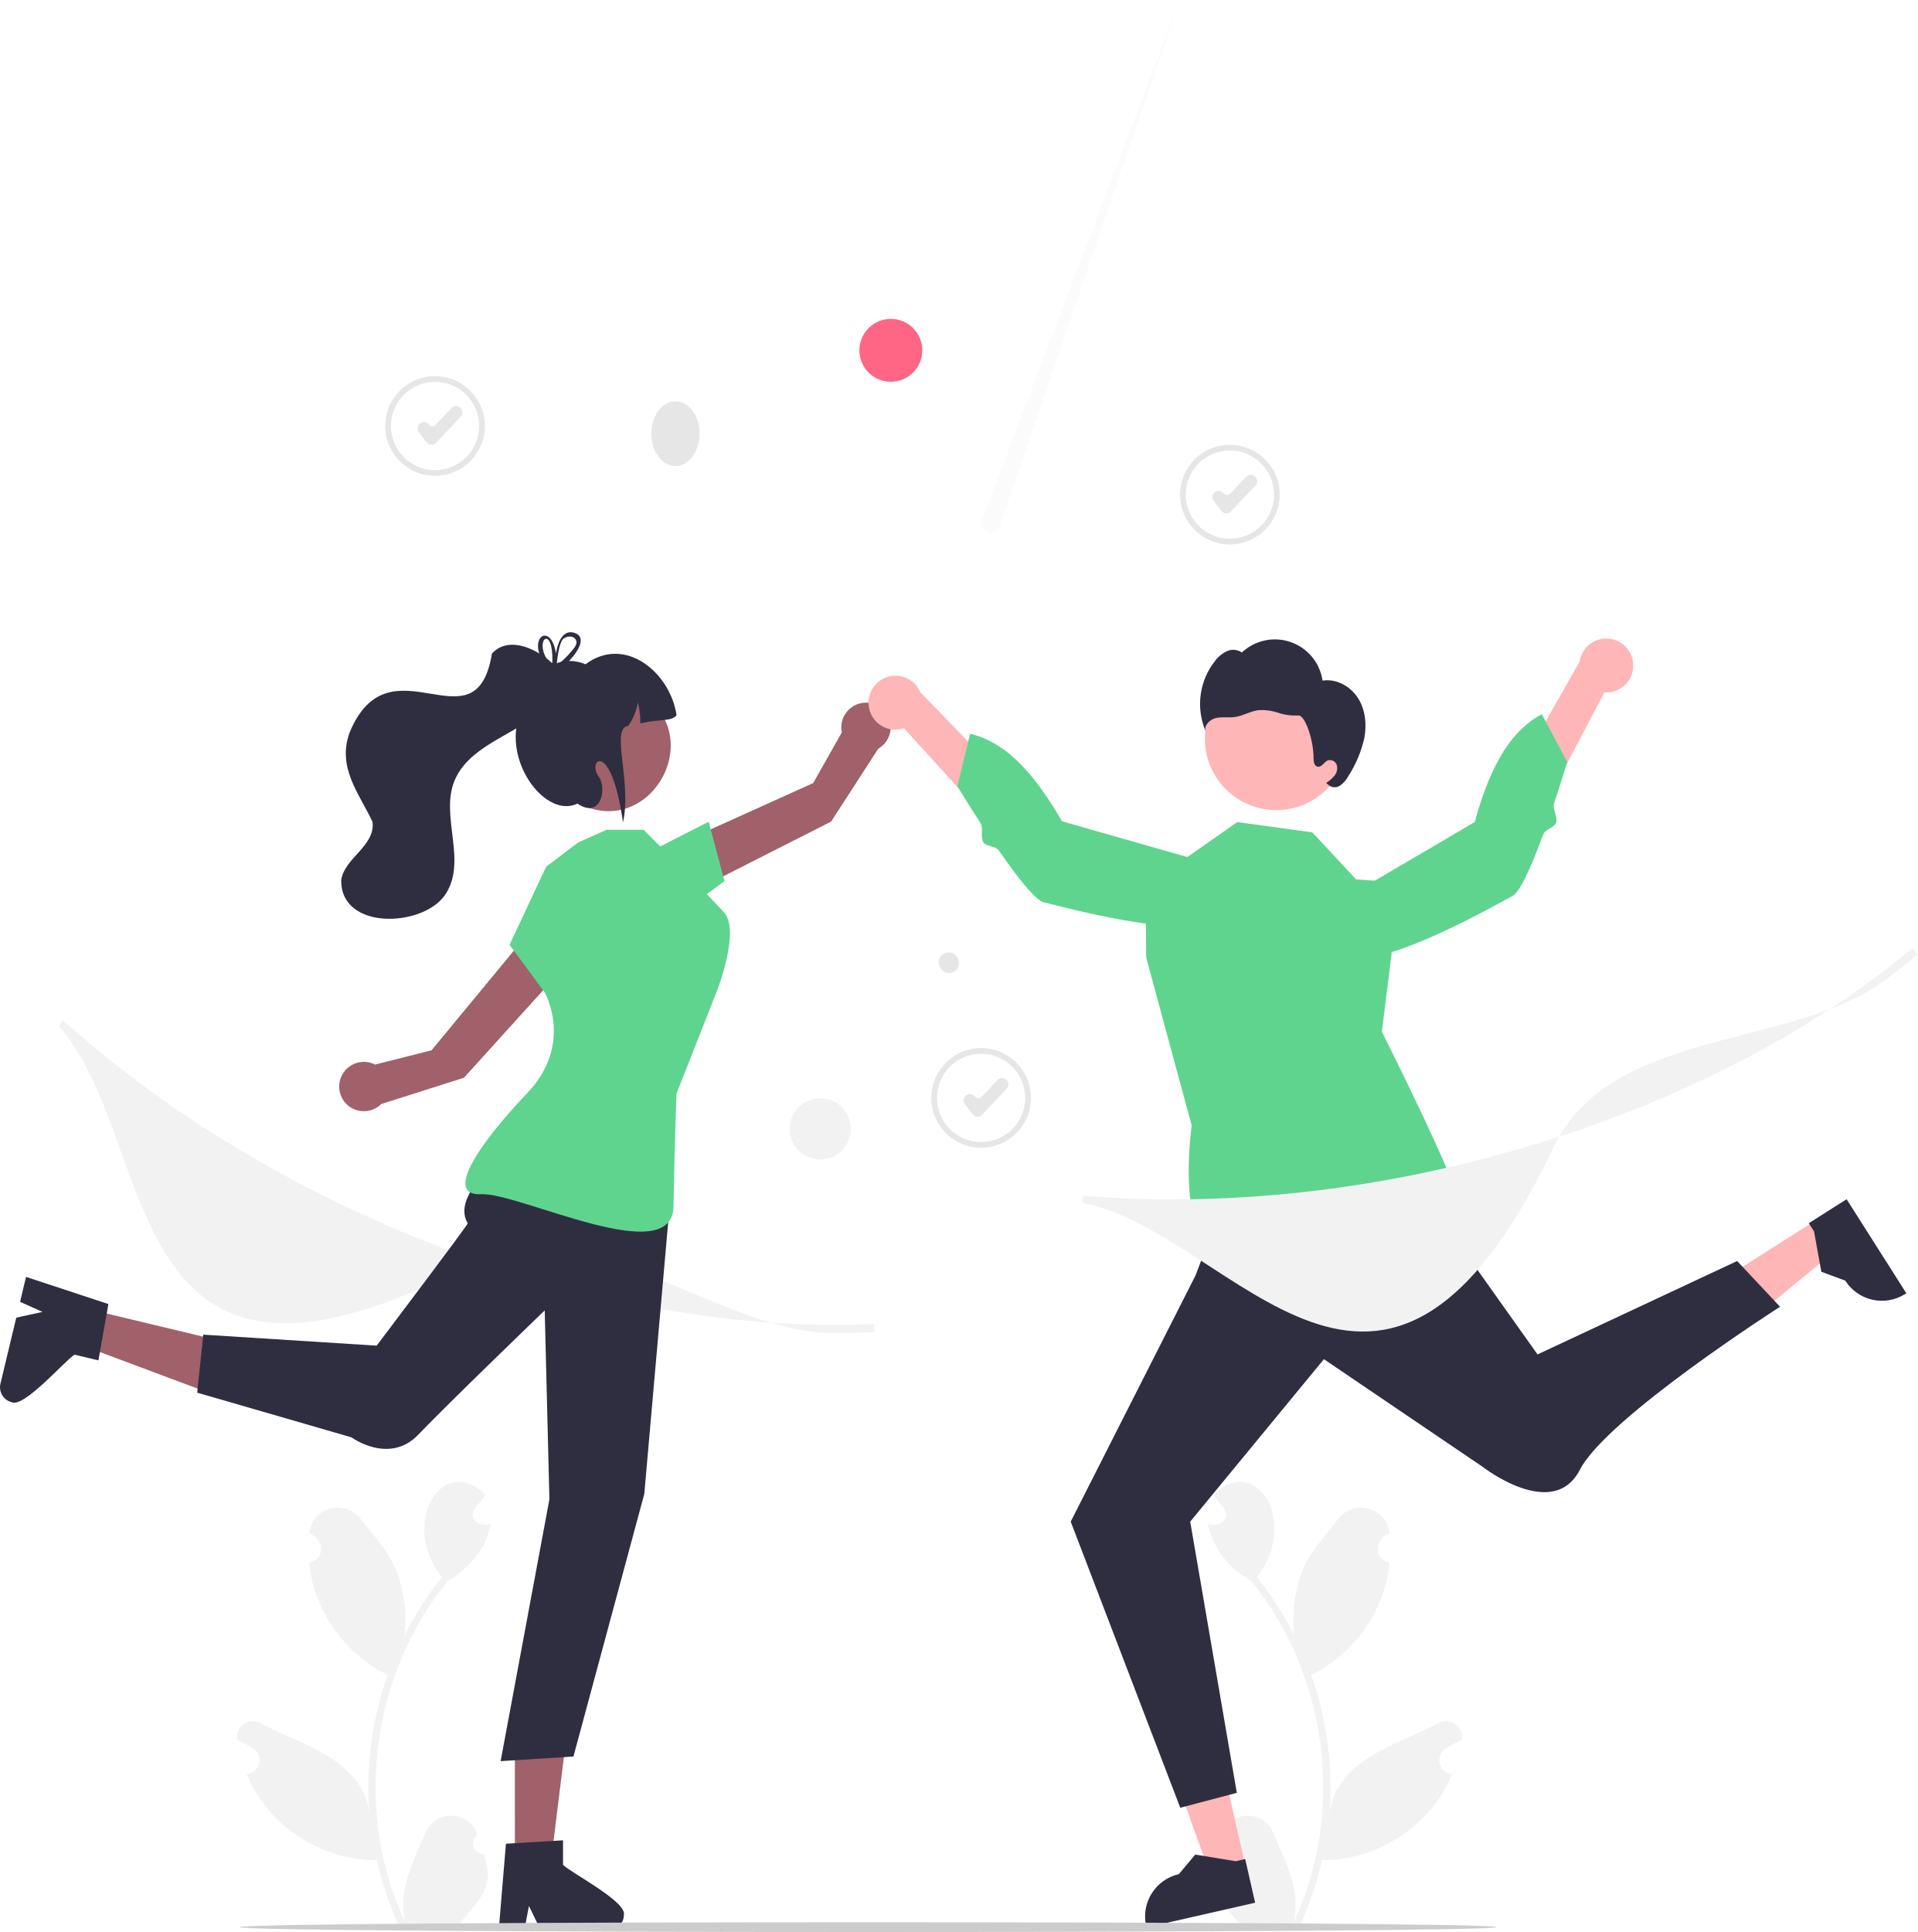
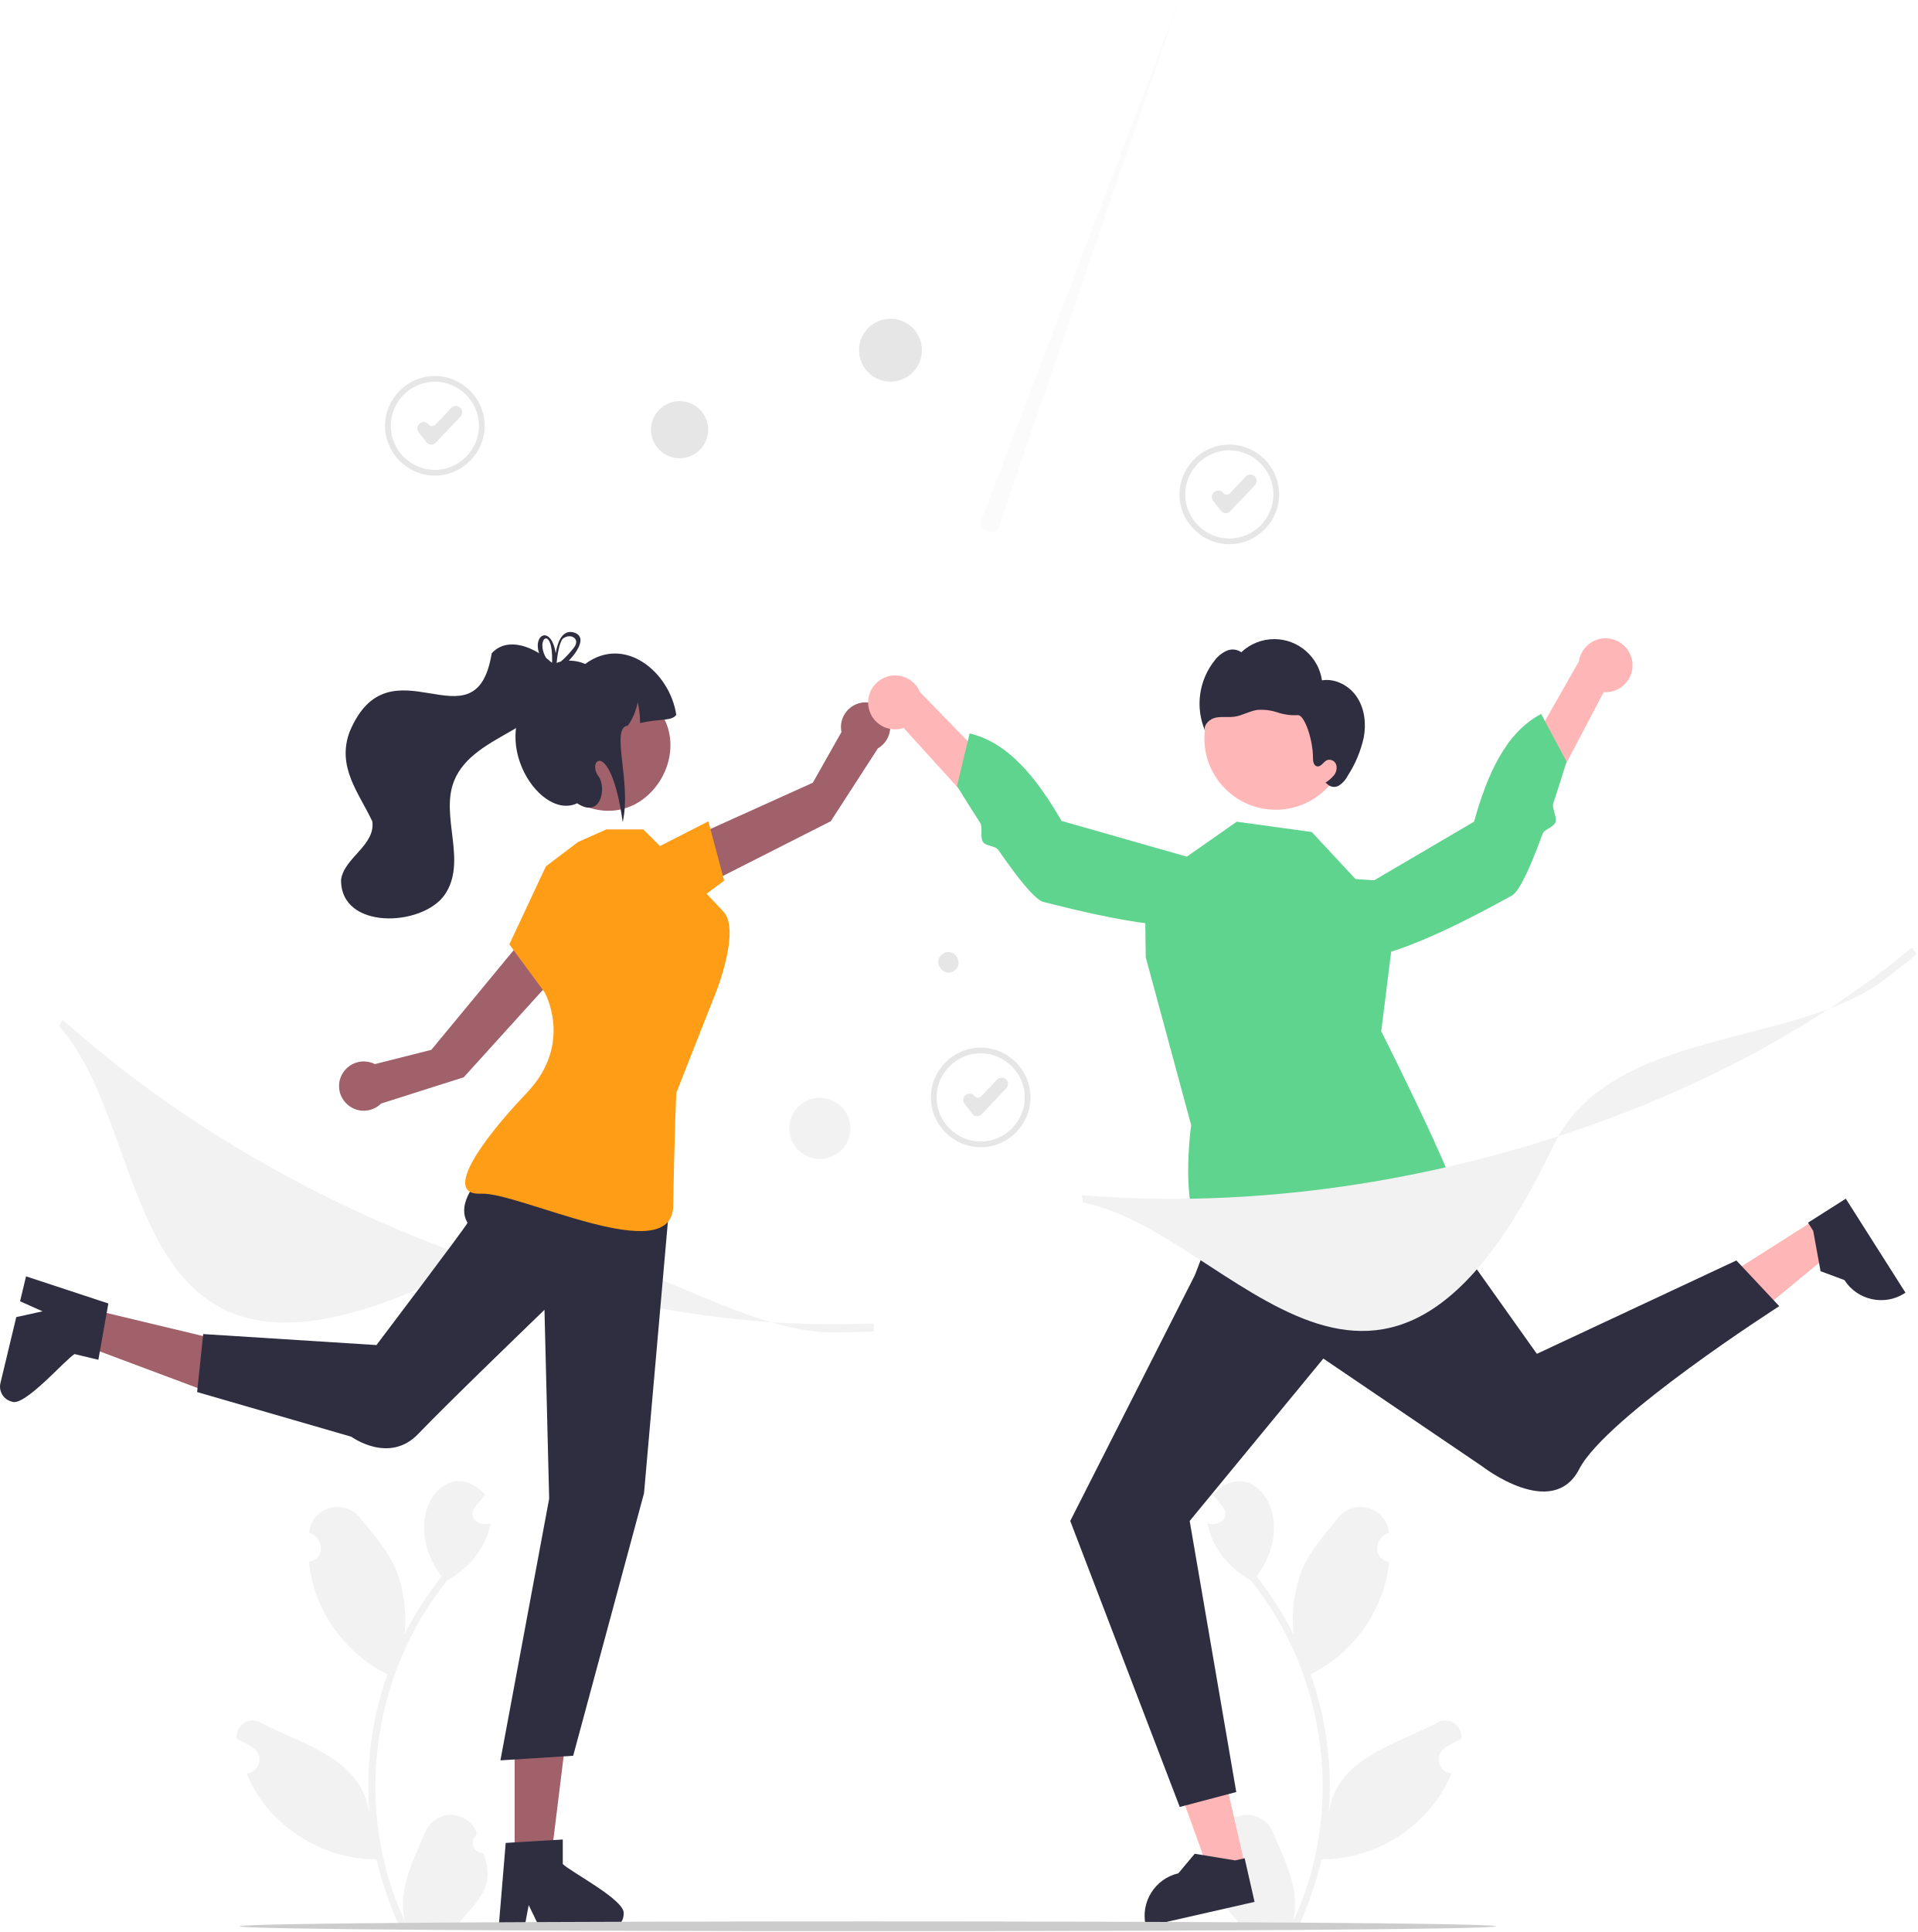
- <svg xmlns="http://www.w3.org/2000/svg" data-name="Layer 1" width="670.713" height="675.702" viewBox="0 0 670.713 675.702">
-   <path d="M433.834,760.56a3.613,3.613,0,0,1-2.619-6.263c.091-.362.156-.622.248-.984a9.707,9.707,0,0,0-17.997-.17c-4.282,10.023-9.825,20.4-7.068,31.44-18.206-38.585-12.015-86.582,14.891-119.58,7.437-4.097,13.465-11.376,15.034-19.827-3.681,1.247-8.27-1.747-5.502-5.624,1.2-1.482,2.411-2.952,3.61-4.434-13.982-14.89-30.641,8.512-15.251,28.609A115.847,115.847,0,0,0,406.169,684.08a48.709,48.709,0,0,0-2.908-22.624c-2.783-6.715-8.001-12.37-12.595-18.175-5.586-7.073-17.083-3.81-17.835,5.166,5.155,1.694,5.825,9.141-.072,10.16,1.545,16.698,12.453,32.043,27.478,39.366a116.299,116.299,0,0,0-6.355,48.611c-2.652-19.25-23.316-23.921-37.759-31.572a5.626,5.626,0,0,0-8.58,5.699,32.495,32.495,0,0,1,5.696,3.005,4.911,4.911,0,0,1-2.282,8.965c7.28,18.018,26.102,30.117,45.434,30.049a119.563,119.563,0,0,0,8.032,23.447h28.692c.103-.319.195-.648.288-.967a32.599,32.599,0,0,1-7.939-.473c7.026-8.319,12.46-12.563,8.371-24.177Z" transform="translate(-264.6436 -112.1492)" fill="#f2f2f2" />
-   <path d="M689.626,760.56a3.613,3.613,0,0,0,2.619-6.263c-.091-.362-.156-.622-.248-.984a9.707,9.707,0,0,1,17.997-.17c4.282,10.023,9.825,20.4,7.068,31.44,18.206-38.585,12.015-86.582-14.891-119.58-7.437-4.097-13.465-11.376-15.034-19.827,3.681,1.247,8.27-1.747,5.502-5.624-1.2-1.482-2.411-2.952-3.61-4.434,13.982-14.89,30.641,8.512,15.251,28.609A115.846,115.846,0,0,1,717.291,684.08a48.709,48.709,0,0,1,2.908-22.624c2.783-6.715,8.001-12.37,12.595-18.175,5.586-7.073,17.083-3.81,17.835,5.166-5.155,1.694-5.825,9.141.072,10.16-1.545,16.698-12.453,32.043-27.478,39.366a116.299,116.299,0,0,1,6.355,48.611c2.652-19.25,23.316-23.921,37.759-31.572a5.626,5.626,0,0,1,8.58,5.699,32.495,32.495,0,0,0-5.696,3.005,4.911,4.911,0,0,0,2.282,8.965C765.222,750.699,746.4,762.798,727.069,762.73a119.562,119.562,0,0,1-8.032,23.447H690.345c-.103-.319-.195-.648-.288-.967a32.599,32.599,0,0,0,7.939-.473c-7.026-8.319-12.46-12.563-8.371-24.177Z" transform="translate(-264.6436 -112.1492)" fill="#f2f2f2" />
-   <polygon points="435.621 652.671 423.265 655.481 406.541 609.159 424.778 605.01 435.621 652.671" fill="#ffb6b6" />
-   <path d="M703.633,777.61l-37.997,8.645-.109-.481a15.168,15.168,0,0,1,11.424-18.155l.001-0,5.742-6.845,14.148,2.319,3.317-.755Z" transform="translate(-264.6436 -112.1492)" fill="#2f2e41" />
-   <polygon points="634.947 426.88 641.739 437.577 603.711 468.871 593.685 453.082 634.947 426.88" fill="#ffb6b6" />
-   <path d="M910.51,531.565l20.89,32.895-.416.264a15.168,15.168,0,0,1-20.935-4.672l-.001-.001-8.375-3.114L899.114,542.832l-1.824-2.872Z" transform="translate(-264.6436 -112.1492)" fill="#2f2e41" />
-   <path d="M505.719,424.661l-3.052-17.689L549.064,386.021l10.02-17.74a8.626,8.626,0,1,1,12.739,5.725l-16.483,25.483Z" transform="translate(-264.6436 -112.1492)" fill="#a0616a" />
-   <polygon points="226.971 298.052 247.865 287.379 253.396 308.147 238.883 318.905 226.971 298.052" fill="#5fd48e" />
-   <polygon points="180.086 651.062 192.719 651.061 198.729 602.332 180.083 602.333 180.086 651.062" fill="#a0616a" />
-   <path d="M461.567,764.348v-8.565l-3.321.203-13.52.801-3.129.192-2.392,28.684-.128,1.538h8.97l.288-1.527L449.638,778.733l3.364,6.941.737,1.527h23.782a5.374,5.374,0,0,0,5.34-5.35C483.865,777.163,464.087,767.029,461.567,764.348Z" transform="translate(-264.6436 -112.1492)" fill="#2f2e41" />
-   <polygon points="30.123 457.676 27.178 469.962 73.163 487.168 77.509 469.036 30.123 457.676" fill="#a0616a" />
-   <path d="M290.735,585.934l8.329,1.997.577-3.277,2.373-13.334.543-3.088-27.336-9.014-1.466-.483-2.092,8.723,1.418.636,6.446,2.885-7.534,1.653-1.657.36L264.791,596.12a5.374,5.374,0,0,0,3.958,6.44C273.074,604.629,287.541,587.76,290.735,585.934Z" transform="translate(-264.6436 -112.1492)" fill="#2f2e41" />
-   <path d="M464.263,447.839,448.002,440.238l-32.428,39.244L395.821,484.477a8.626,8.626,0,1,0,2.169,13.797l28.924-9.192Z" transform="translate(-264.6436 -112.1492)" fill="#a0616a" />
-   <path d="M694.802,302.564A17.428,17.428,0,1,1,712.23,285.136,17.447,17.447,0,0,1,694.802,302.564Zm0-32.855A15.428,15.428,0,1,0,710.23,285.136,15.445,15.445,0,0,0,694.802,269.708Z" transform="translate(-264.6436 -112.1492)" fill="#e6e6e6" />
-   <path d="M693.572,291.702c-.035,0-.07-.001-.105-.003a2.148,2.148,0,0,1-1.592-.827l-2.745-3.53a2.149,2.149,0,0,1,.377-3.016l.099-.077a2.149,2.149,0,0,1,3.017.377,1.568,1.568,0,0,0,2.374.116l5.574-5.885a2.152,2.152,0,0,1,3.039-.083l.091.087a2.149,2.149,0,0,1,.082,3.039l-8.65,9.131A2.147,2.147,0,0,1,693.572,291.702Z" transform="translate(-264.6436 -112.1492)" fill="#e6e6e6" />
-   <path d="M607.802,513.564A17.428,17.428,0,1,1,625.23,496.136,17.447,17.447,0,0,1,607.802,513.564Zm0-32.855A15.428,15.428,0,1,0,623.23,496.136,15.445,15.445,0,0,0,607.802,480.708Z" transform="translate(-264.6436 -112.1492)" fill="#e6e6e6" />
-   <path d="M606.572,502.702c-.035,0-.07-.001-.105-.003a2.148,2.148,0,0,1-1.592-.827l-2.745-3.53a2.149,2.149,0,0,1,.377-3.016l.099-.077a2.149,2.149,0,0,1,3.017.377,1.568,1.568,0,0,0,2.374.116l5.574-5.885a2.152,2.152,0,0,1,3.039-.083l.091.087a2.149,2.149,0,0,1,.082,3.039l-8.65,9.131A2.147,2.147,0,0,1,606.572,502.702Z" transform="translate(-264.6436 -112.1492)" fill="#e6e6e6" />
-   <path d="M416.802,278.564A17.428,17.428,0,1,1,434.23,261.136,17.447,17.447,0,0,1,416.802,278.564Zm0-32.855A15.428,15.428,0,1,0,432.23,261.136,15.445,15.445,0,0,0,416.802,245.708Z" transform="translate(-264.6436 -112.1492)" fill="#e6e6e6" />
-   <path d="M415.572,267.702c-.035,0-.07-.001-.105-.003a2.148,2.148,0,0,1-1.592-.827l-2.745-3.53a2.149,2.149,0,0,1,.377-3.016l.099-.077a2.149,2.149,0,0,1,3.017.377,1.568,1.568,0,0,0,2.374.116l5.574-5.885a2.152,2.152,0,0,1,3.039-.083l.091.087a2.149,2.149,0,0,1,.082,3.039l-8.65,9.131A2.147,2.147,0,0,1,415.572,267.702Z" transform="translate(-264.6436 -112.1492)" fill="#e6e6e6" />
-   <path d="M556.329,578.362c-40.413,0-86.857-44.846-127.949-23.539-124.415,64.514-107.289-43.44-143.032-83.589l1.173-2.354c39.439,35.363,88.679,64.135,142.399,83.205,48.546,17.235,97.455,25.22,141.423,23.113l.076,2.829Q563.455,578.363,556.329,578.362Z" transform="translate(-264.6436 -112.1492)" fill="#f2f2f2" />
-   <ellipse cx="236.249" cy="151.676" rx="8.447" ry="11.327" fill="#e6e6e6" />
-   <path d="M598.459,451.863c-3.862,2.573-7.815-3.551-3.878-6.01C598.443,443.279,602.395,449.404,598.459,451.863Z" transform="translate(-264.6436 -112.1492)" fill="#e6e6e6" />
-   <circle cx="311.586" cy="122.53" r="11" fill="#ff6584" />
-   <path d="M614.704,294.958l62.593-182.809L608.566,292.77a3.442,3.442,0,1,0,6.138,2.188Z" transform="translate(-264.6436 -112.1492)" fill="#f0f0f0" opacity="0.3" style="isolation:isolate" />
-   <circle cx="286.88" cy="394.821" r="10.702" fill="#f2f2f2" />
-   <path d="M447.869,511.053s-26.681,17.373-19.626,28.918c.243.398-31.87,42.811-31.87,42.811l-60.622-3.848-2.136,20.29,53.97,15.631s13.203,9.7,23.403-.987,44.174-43.415,44.174-43.415l1.639,66.077-17.055,91.563,25.465-1.615,24.785-91.86,9.149-104.054Z" transform="translate(-264.6436 -112.1492)" fill="#2f2e41" />
-   <path d="M466.874,406.784l-11.22,8.503-12.788,27.294,12.297,16.701s10.344,17.927-6.213,35.287-29.271,35.903-16.019,35.241,66.925,26.637,67.278,4.272,1.068-39.513,1.068-39.513l14.072-35.691s8.384-21.292,2.498-27.665-13.767-14.518-13.767-14.518l-14.332-14.332H476.806Z" transform="translate(-264.6436 -112.1492)" fill="#5fd48e" />
-   <path d="M487.818,354.343c25.17,14.323,4.507,52.114-21.133,38.657C441.516,378.677,462.179,340.886,487.818,354.343Z" transform="translate(-264.6436 -112.1492)" fill="#a0616a" />
-   <path d="M501.277,362.284c-1.764,2.294-5.448,1.218-12.664,2.855a30.081,30.081,0,0,0-.841-7.262,20.441,20.441,0,0,1-3.447,8.173c-6.266.695,1.415,19.73-1.793,33.725-4.133-29.525-12.828-21.79-8.435-15.933,2.812,3.749.937,14.996-7.498,9.373-13.918,6.615-33.741-26.243-11.771-41.653-.393-8.329,8.876-9.645,14.583-7.084C483.261,334.159,499.085,347.379,501.277,362.284Z" transform="translate(-264.6436 -112.1492)" fill="#2f2e41" />
-   <path d="M436.696,340.74c-5.604,34.454-35.64-6.337-49.763,27.57-4.44,12.279,3.178,21.063,7.997,31.255,1.1,8.376-9.797,12.626-10.938,20.336-.318,17.676,28.2,16.595,36.172,5.442,8.192-11.674-1.59-27.338,3.333-39.868,6.92-17.397,35.064-17.527,37.515-37.767C456.264,340.947,443.496,333.202,436.696,340.74Z" transform="translate(-264.6436 -112.1492)" fill="#2f2e41" />
-   <path d="M459.397,344.107c-.183.077-.367.154-.531.241h-.01c-.154.077-.309.154-.463.241-.019.01-.029.019-.048.029-.203-.193-.405-.386-.618-.579a2.231,2.231,0,0,0,.039.946l.029.116c.193.203.396.396.608.598.193-.145.376-.299.569-.444.116-.096.232-.193.357-.289.019-.251.048-.54.077-.859Zm5.809-10.729c-4.303-.984-5.693,4.641-6.108,7.352-1.563-9.842-8.066-6.745-5.818-.029a15.036,15.036,0,0,0,3.31,5.326c.203.232.425.463.656.695-.261,1.351,1.052,1.003,2.827-.241a23.646,23.646,0,0,0,3.618-3.175C467.232,339.592,469.991,334.622,465.205,333.378Zm.135,5.538a33.719,33.719,0,0,1-4.448,4.718q-.767.695-1.563,1.332c-.01.087-.01.164-.019.232a1.767,1.767,0,0,1-.135.27c-.54.975-1.148.444-1.38-.367-.019-.029-.048-.058-.068-.087a13.596,13.596,0,0,1-1.997-2.644c-3.985-6.909,2.432-11.608,2.113,1.293a1.222,1.222,0,0,0-.116.376,2.231,2.231,0,0,0,.039.946l.029.116c.193.203.396.396.608.598.193-.145.376-.299.569-.444.116-.096.232-.193.357-.289.019-.251.048-.54.077-.859v-.01c.251-2.586.936-7.237,2.2-8.501C464.385,333.465,467.984,335.771,465.34,338.916Zm-5.944,5.191c-.183.077-.367.154-.531.241h-.01c-.154.077-.309.154-.463.241-.019.01-.029.019-.048.029-.203-.193-.405-.386-.618-.579a2.231,2.231,0,0,0,.039.946l.029.116c.193.203.396.396.608.598.193-.145.376-.299.569-.444.116-.096.232-.193.357-.289.019-.251.048-.54.077-.859Z" transform="translate(-264.6436 -112.1492)" fill="#2f2e41" />
-   <path d="M692.04,534.067l-9.296,24.243-43.608,86.02,38.318,100.067L697.23,739.177l-16.3-94.847,46.764-56.82L783.23,625.177s24.63,19.228,34,1,70-57,70-57l-15-16L802.411,585.851l-48.189-67.828Z" transform="translate(-264.6436 -112.1492)" fill="#2f2e41" />
-   <path d="M738.947,419.713l-15.303-16.441-26.25-3.611L665.23,422.177l.324,24.923,15.9,58.729s-6.056,42.194,10.86,41.771,26.137-8.857,33.026-7.14,36.178,9.023,38.034,1.37,11.722-2.173,11.289-9.413-26.709-59.427-26.709-59.427l6.533-52.192Z" transform="translate(-264.6436 -112.1492)" fill="#5fd48e" />
-   <path d="M835.838,344.032a9.373,9.373,0,0,1-10.042,10.283l-35.191,66.927L781.157,406.738l35.969-63.164a9.424,9.424,0,0,1,18.711.459Z" transform="translate(-264.6436 -112.1492)" fill="#ffb6b6" />
-   <path d="M725.054,432.157s-1.396,11.905,12.006,14.852,50.533-18.269,56.62-21.51c1.906-1.015,4.493-5.988,7.146-12.342,1.191-2.853,2.396-5.983,3.56-9.159.673-1.838,3.896-2.339,4.53-4.162.631-1.812-1.327-4.946-.756-6.654,2.711-8.108,4.632-14.54,4.632-14.54L803.91,361.957c-12.423,6.568-18.795,21.035-23.481,37.701Z" transform="translate(-264.6436 -112.1492)" fill="#5fd48e" />
-   <path d="M568.533,359.401a9.373,9.373,0,0,0,12.296,7.442l50.82,55.99,5.518-16.407L586.535,354.274a9.424,9.424,0,0,0-18.001,5.127Z" transform="translate(-264.6436 -112.1492)" fill="#ffb6b6" />
-   <path d="M697.846,416.997s4.331,11.177-7.907,17.384-53.497-5.042-60.201-6.656c-2.099-.505-5.848-4.674-10.008-10.161-1.867-2.464-3.817-5.193-5.738-7.976-1.112-1.611-4.357-1.29-5.428-2.895-1.064-1.597.047-5.121-.934-6.631-4.654-7.171-8.124-12.918-8.124-12.918l4.424-18.378c13.671,3.25,23.461,15.662,32.169,30.625Z" transform="translate(-264.6436 -112.1492)" fill="#5fd48e" />
-   <circle cx="446.399" cy="258.353" r="24.976" fill="#ffb6b6" />
-   <path d="M739.553,356.201c-2.627-4.064-7.557-6.773-12.337-6.012a16.847,16.847,0,0,0-28.228-9.826,5.239,5.239,0,0,0-5.123-.513,10.802,10.802,0,0,0-4.162,3.341,24.243,24.243,0,0,0-3.392,24.663c-.584-2.123,1.544-4.121,3.694-4.598,2.15-.477,4.405-.026,6.586-.336,2.795-.398,5.307-2.019,8.106-2.384a18.453,18.453,0,0,1,7.012.901,19.012,19.012,0,0,0,7.009.941c2.356-.28,5.39,8.648,5.35,14.936-.008,1.192.238,2.722,1.402,2.974,1.434.311,2.265-1.668,3.63-2.207a2.525,2.525,0,0,1,3.097,1.647,4.117,4.117,0,0,1-.786,3.687,12.167,12.167,0,0,1-2.95,2.559l.562.468a3.345,3.345,0,0,0,4.223.525,9.114,9.114,0,0,0,3.032-3.452,40.623,40.623,0,0,0,5.561-13.326C742.719,365.43,742.18,360.266,739.553,356.201Z" transform="translate(-264.6436 -112.1492)" fill="#2f2e41" />
-   <path d="M924.326,454.708C892.11,479.108,828.01,471.4,808.118,513.195c-60.228,126.545-111.754,30.148-164.488,19.724l-.486-2.585c52.79,4.378,109.414-2.415,163.751-19.648,49.104-15.571,92.915-38.736,126.692-66.962l1.769,2.209Q930.007,450.407,924.326,454.708Z" transform="translate(-264.6436 -112.1492)" fill="#f2f2f2" />
-   <path d="M788.12,786.146c-.767,2.273-438.841,2.273-439.669.006C349.217,783.873,787.291,783.873,788.12,786.146Z" transform="translate(-264.6436 -112.1492)" fill="#ccc" />
+ <svg xmlns="http://www.w3.org/2000/svg" viewBox="0 0 671 676" fill-rule="evenodd" clip-rule="evenodd" stroke-linejoin="round" stroke-miterlimit="2">
+   <path d="M169.19 648.411a3.63 3.63 0 0 1-3.779-3.61c0-1.007.421-1.969 1.16-2.653l.248-.984a9.725 9.725 0 0 0-9.033-6.152 9.723 9.723 0 0 0-8.964 5.982c-4.282 10.023-9.825 20.4-7.068 31.44-18.206-38.585-12.015-86.582 14.891-119.58 7.437-4.096 13.465-11.375 15.034-19.827-3.68 1.247-8.27-1.747-5.502-5.624 1.2-1.481 2.411-2.952 3.61-4.433-13.982-14.891-30.641 8.512-15.251 28.609a115.863 115.863 0 0 0-13.011 20.352 48.718 48.718 0 0 0-2.908-22.625c-2.783-6.714-8.001-12.37-12.595-18.175-5.586-7.073-17.083-3.809-17.835 5.166 5.156 1.695 5.825 9.142-.072 10.161 1.545 16.698 12.454 32.043 27.479 39.366a116.306 116.306 0 0 0-6.356 48.612c-2.652-19.25-23.315-23.922-37.758-31.573a5.63 5.63 0 0 0-3.037-.89c-3.087 0-5.626 2.54-5.626 5.626 0 .323.027.645.083.963a32.496 32.496 0 0 1 5.695 3.004 4.916 4.916 0 0 1 2.171 4.076 4.93 4.93 0 0 1-4.452 4.89c7.28 18.018 26.102 30.117 45.433 30.049a119.585 119.585 0 0 0 8.032 23.447h28.692c.103-.319.195-.648.288-.967a32.6 32.6 0 0 1-7.939-.473c7.026-8.319 12.46-12.563 8.371-24.177h-.001zm255.792 0l.166.003a3.63 3.63 0 0 0 3.613-3.613 3.616 3.616 0 0 0-1.16-2.653l-.248-.984a9.725 9.725 0 0 1 9.033-6.152 9.723 9.723 0 0 1 8.964 5.982c4.282 10.023 9.825 20.4 7.068 31.44 18.206-38.585 12.015-86.582-14.891-119.58-7.437-4.096-13.465-11.375-15.034-19.827 3.68 1.247 8.27-1.747 5.502-5.624-1.2-1.481-2.411-2.952-3.61-4.433 13.982-14.891 30.641 8.512 15.251 28.609a115.863 115.863 0 0 1 13.011 20.352 48.718 48.718 0 0 1 2.908-22.625c2.783-6.714 8.001-12.37 12.595-18.175 5.586-7.073 17.083-3.809 17.835 5.166-5.156 1.695-5.825 9.142.072 10.161-1.545 16.698-12.454 32.043-27.479 39.366a116.306 116.306 0 0 1 6.356 48.612c2.652-19.25 23.316-23.922 37.758-31.573a5.63 5.63 0 0 1 3.037-.89c3.087 0 5.626 2.54 5.626 5.626 0 .323-.027.645-.082.963a32.47 32.47 0 0 0-5.696 3.004 4.916 4.916 0 0 0-2.171 4.076 4.93 4.93 0 0 0 4.452 4.89c-7.28 18.018-26.102 30.117-45.433 30.049a119.585 119.585 0 0 1-8.032 23.447h-28.692c-.103-.319-.195-.648-.288-.967a32.6 32.6 0 0 0 7.939-.473c-7.026-8.319-12.46-12.563-8.371-24.177h.001z" fill="rgb(242,242,242)" fill-rule="nonzero" />
+   <path d="M435.621 652.671l-12.356 2.81-16.724-46.322 18.237-4.149 10.843 47.661z" fill="rgb(255,182,182)" fill-rule="nonzero" />
+   <path d="M438.989 665.461l-37.997 8.646-.109-.481c-1.846-8.113 3.311-16.308 11.424-18.154l.001-.001 5.742-6.845 14.148 2.32 3.317-.755 3.474 15.27z" fill="rgb(47,46,65)" fill-rule="nonzero" />
+   <path d="M634.947 426.88l6.792 10.697-38.028 31.294-10.026-15.789 41.262-26.202z" fill="rgb(255,182,182)" fill-rule="nonzero" />
+   <path d="M645.866 419.416l20.89 32.895-.416.265c-7.023 4.46-16.473 2.351-20.935-4.672v-.001l-8.375-3.114-2.56-14.106-1.824-2.872 13.22-8.395z" fill="rgb(47,46,65)" fill-rule="nonzero" />
+   <path d="M241.075 312.512l-3.052-17.689 46.397-20.951 10.02-17.74a8.62 8.62 0 0 1-.181-1.755c0-4.732 3.894-8.626 8.626-8.626 4.732 0 8.625 3.894 8.625 8.626a8.634 8.634 0 0 1-4.331 7.48l-16.483 25.484-49.621 25.171z" fill="rgb(160,97,106)" fill-rule="nonzero" />
+   <path d="M226.971 298.052l20.894-10.673 5.531 20.768-14.513 10.758-11.912-20.853z" fill="rgb(255,158,22)" fill-rule="nonzero" />
+   <path d="M180.086 651.062l12.633-.001 6.01-48.729-18.646.001.003 48.729z" fill="rgb(160,97,106)" fill-rule="nonzero" />
+   <path d="M196.923 652.199v-8.564l-3.322.203-13.519.8-3.129.193-2.392 28.684-.129 1.537h8.971l.288-1.527 1.303-6.941 3.364 6.941.737 1.527h23.782c2.926-.018 5.327-2.424 5.34-5.35 1.004-4.688-18.774-14.822-21.294-17.503z" fill="rgb(47,46,65)" fill-rule="nonzero" />
+   <path d="M30.123 457.676l-2.945 12.286 45.985 17.206 4.346-18.132-47.386-11.36z" fill="rgb(160,97,106)" fill-rule="nonzero" />
+   <path d="M26.091 473.785l8.328 1.997.577-3.277 2.374-13.334.543-3.088-27.336-9.014-1.466-.483-2.091 8.723 1.418.637 6.446 2.885-7.535 1.653-1.656.36-5.546 23.127c-.664 2.85 1.116 5.745 3.958 6.44 4.325 2.069 18.792-14.8 21.986-16.626z" fill="rgb(47,46,65)" fill-rule="nonzero" />
+   <path d="M199.619 335.69l-16.261-7.601-32.428 39.243-19.753 4.996a8.628 8.628 0 0 0-3.916-.941c-4.732 0-8.626 3.894-8.626 8.626 0 4.732 3.894 8.625 8.626 8.625 2.28 0 4.47-.904 6.086-2.513l28.923-9.192 37.349-41.243z" fill="rgb(160,97,106)" fill-rule="nonzero" />
+   <path d="M430.158 190.415c-9.56 0-17.427-7.867-17.427-17.428s7.867-17.428 17.427-17.428c9.561 0 17.428 7.867 17.428 17.428-.011 9.557-7.871 17.417-17.428 17.428zm0-32.856c-8.463 0-15.427 6.965-15.427 15.428 0 8.463 6.964 15.428 15.427 15.428 8.464 0 15.428-6.965 15.428-15.428-.01-8.46-6.968-15.418-15.428-15.428z" fill="rgb(230,230,230)" fill-rule="nonzero" />
+   <path d="M428.928 179.553a2.148 2.148 0 0 1-1.697-.831l-2.746-3.529a2.153 2.153 0 0 1 .377-3.017l.099-.076a2.148 2.148 0 0 1 3.017.377 1.57 1.57 0 0 0 2.374.115l5.574-5.885a2.163 2.163 0 0 1 3.039-.082l.091.087a2.148 2.148 0 0 1 .082 3.039l-8.65 9.13c-.405.429-.97.672-1.56.672zm-85.77 221.862c-9.56 0-17.427-7.867-17.427-17.428s7.867-17.428 17.427-17.428c9.561 0 17.428 7.867 17.428 17.428-.011 9.557-7.871 17.417-17.428 17.428zm0-32.856c-8.463 0-15.427 6.965-15.427 15.428 0 8.463 6.964 15.428 15.427 15.428 8.464 0 15.428-6.965 15.428-15.428-.01-8.46-6.968-15.418-15.428-15.428z" fill="rgb(230,230,230)" fill-rule="nonzero" />
+   <path d="M341.928 390.553a2.148 2.148 0 0 1-1.697-.831l-2.746-3.529a2.153 2.153 0 0 1 .377-3.017l.099-.076a2.148 2.148 0 0 1 3.017.377 1.57 1.57 0 0 0 2.374.115l5.574-5.885a2.163 2.163 0 0 1 3.039-.082l.091.087a2.148 2.148 0 0 1 .082 3.039l-8.65 9.13c-.405.429-.97.672-1.56.672zm-189.77-224.138c-9.56 0-17.427-7.867-17.427-17.428s7.867-17.428 17.427-17.428c9.561 0 17.428 7.867 17.428 17.428-.011 9.557-7.871 17.417-17.428 17.428zm0-32.856c-8.463 0-15.427 6.965-15.427 15.428 0 8.463 6.964 15.428 15.427 15.428 8.464 0 15.428-6.965 15.428-15.428-.01-8.46-6.968-15.418-15.428-15.428z" fill="rgb(230,230,230)" fill-rule="nonzero" />
+   <path d="M150.928 155.553a2.148 2.148 0 0 1-1.697-.831l-2.746-3.529a2.153 2.153 0 0 1 .377-3.017l.099-.076a2.148 2.148 0 0 1 3.017.377 1.57 1.57 0 0 0 2.374.115l5.574-5.885a2.163 2.163 0 0 1 3.039-.082l.091.087a2.148 2.148 0 0 1 .082 3.039l-8.65 9.13c-.405.429-.97.672-1.56.672z" fill="rgb(230,230,230)" fill-rule="nonzero" />
+   <path d="M291.685 466.213c-40.413 0-86.858-44.846-127.949-23.539-124.415 64.514-107.289-43.44-143.032-83.588l1.173-2.354c39.439 35.363 88.679 64.135 142.399 83.205 48.546 17.234 97.455 25.22 141.423 23.112l.077 2.829a291.18 291.18 0 0 1-14.091.335z" fill="rgb(242,242,242)" fill-rule="nonzero" />
+   <ellipse cx="236.249" cy="151.676" rx="8.447" ry="11.327" fill="rgb(230,230,230)" transform="matrix(1.1838 0 0 .88281 -41.87 16.448)" />
+   <path d="M333.815 339.714c-3.862 2.573-7.814-3.552-3.878-6.011 3.862-2.573 7.814 3.552 3.878 6.011z" fill="rgb(230,230,230)" fill-rule="nonzero" />
+   <circle cx="311.586" cy="122.53" r="11" fill="rgb(230,230,230)" />
+   <path d="M350.06 182.809L412.653 0l-68.731 180.621a3.443 3.443 0 0 0-.745 2.138 3.459 3.459 0 0 0 3.442 3.442 3.458 3.458 0 0 0 3.441-3.392z" fill="rgb(240,240,240)" fill-opacity="0.3" fill-rule="nonzero" />
+   <circle cx="286.88" cy="394.821" r="10.702" fill="rgb(242,242,242)" />
+   <path d="M183.225 398.904s-26.681 17.373-19.626 28.918c.244.398-31.869 42.811-31.869 42.811l-60.622-3.849-2.136 20.291 53.97 15.631s13.203 9.7 23.403-.988c10.2-10.687 44.174-43.415 44.174-43.415l1.639 66.077-17.055 91.562 25.465-1.614 24.785-91.861 9.149-104.054-51.277-19.509z" fill="rgb(47,46,65)" fill-rule="nonzero" />
+   <path d="M202.23 294.635l-11.22 8.503-12.788 27.294 12.297 16.7s10.344 17.927-6.213 35.288c-16.557 17.361-29.271 35.903-16.019 35.241 13.252-.662 66.925 26.637 67.278 4.271.354-22.365 1.068-39.512 1.068-39.512l14.072-35.691s8.384-21.292 2.498-27.665c-5.886-6.374-13.768-14.518-13.768-14.518l-14.332-14.332h-12.941l-9.932 4.421z" fill="rgb(255,158,22)" fill-rule="nonzero" />
+   <path d="M223.174 242.194c25.171 14.323 4.507 52.114-21.133 38.657-25.169-14.323-4.506-52.114 21.133-38.657z" fill="rgb(160,97,106)" fill-rule="nonzero" />
+   <path d="M236.633 250.135c-1.763 2.294-5.448 1.219-12.664 2.855a30.113 30.113 0 0 0-.841-7.262 20.445 20.445 0 0 1-3.447 8.173c-6.266.695 1.415 19.73-1.793 33.725-4.133-29.525-12.827-21.79-8.435-15.934 2.812 3.749.937 14.997-7.498 9.373-13.918 6.615-33.742-26.243-11.771-41.653-.393-8.33 8.875-9.646 14.582-7.085 13.851-10.317 29.675 2.903 31.867 17.808z" fill="rgb(47,46,65)" fill-rule="nonzero" />
+   <path d="M172.052 228.591c-5.604 34.455-35.641-6.336-49.764 27.571-4.44 12.279 3.179 21.063 7.998 31.255 1.1 8.376-9.797 12.625-10.938 20.336-.318 17.676 28.2 16.594 36.172 5.442 8.192-11.674-1.59-27.338 3.333-39.868 6.921-17.398 35.064-17.527 37.516-37.768-4.749-6.761-17.517-14.506-24.317-6.968z" fill="rgb(47,46,65)" fill-rule="nonzero" />
+   <path d="M194.753 231.958a6.886 6.886 0 0 0-.531.241h-.01c-.154.078-.308.155-.463.242-.019.009-.029.019-.048.029-.203-.193-.405-.386-.617-.579-.055.314-.042.636.038.945l.029.116c.193.203.396.396.608.598.193-.144.376-.299.569-.444.116-.096.232-.193.357-.289.02-.251.049-.54.077-.859h-.009zm5.808-10.729c-4.303-.984-5.692 4.641-6.107 7.352-1.563-9.842-8.067-6.744-5.819-.029a15.047 15.047 0 0 0 3.31 5.326c.203.232.425.463.656.695-.26 1.351 1.052 1.003 2.827-.241a23.661 23.661 0 0 0 3.619-3.175c3.541-3.714 6.3-8.684 1.514-9.928zm.135 5.538a33.656 33.656 0 0 1-4.448 4.718c-.511.464-1.032.907-1.563 1.332-.009.087-.009.164-.019.232a1.745 1.745 0 0 1-.135.27c-.54.974-1.148.444-1.38-.367-.019-.029-.048-.058-.067-.087a13.55 13.55 0 0 1-1.998-2.644c-3.985-6.908 2.432-11.607 2.113 1.293a1.248 1.248 0 0 0-.115.377c-.055.314-.042.636.038.945l.029.116c.193.203.396.396.608.598.193-.144.376-.299.569-.444.116-.096.232-.193.357-.289.02-.251.049-.54.077-.859v-.009c.251-2.586.936-7.237 2.2-8.501 2.779-2.132 6.378.174 3.734 3.319zm-5.943 5.191a6.886 6.886 0 0 0-.531.241h-.01c-.154.078-.308.155-.463.242-.019.009-.029.019-.048.029-.203-.193-.405-.386-.617-.579-.055.314-.042.636.038.945l.029.116c.193.203.396.396.608.598.193-.144.376-.299.569-.444.116-.096.232-.193.357-.289.02-.251.049-.54.077-.859h-.009zm232.643 189.96l-9.296 24.243-43.608 86.02 38.318 100.068 19.776-5.221-16.3-94.847 46.764-56.82 55.536 37.667s24.63 19.228 34 1c9.37-18.228 70-57 70-57l-15-16-69.819 32.674-48.189-67.828-62.182 16.044z" fill="rgb(47,46,65)" fill-rule="nonzero" />
+   <path d="M474.303 307.564L459 291.123l-26.25-3.612-32.164 22.517.324 24.923 15.9 58.729s-6.056 42.194 10.86 41.771c16.916-.423 26.136-8.857 33.026-7.14 6.89 1.717 36.178 9.023 38.034 1.37 1.856-7.653 11.722-2.173 11.289-9.413-.433-7.24-26.709-59.427-26.709-59.427l6.533-52.192-15.54-1.085z" fill="rgb(95,212,142)" fill-rule="nonzero" />
+   <path d="M571.194 231.883c.031.311.047.624.047.937 0 5.142-4.232 9.373-9.374 9.373-.239 0-.477-.009-.716-.027l-35.19 66.926-9.448-14.503 35.969-63.165c.664-4.619 4.663-8.084 9.329-8.084 4.838 0 8.93 3.726 9.383 8.543z" fill="rgb(255,182,182)" fill-rule="nonzero" />
+   <path d="M460.41 320.008s-1.396 11.904 12.006 14.852c13.402 2.947 50.532-18.269 56.62-21.51 1.906-1.015 4.492-5.988 7.146-12.342a224.844 224.844 0 0 0 3.559-9.159c.673-1.837 3.896-2.339 4.531-4.161.63-1.813-1.327-4.946-.756-6.654a523.984 523.984 0 0 0 4.632-14.54l-8.882-16.686c-12.424 6.568-18.795 21.034-23.482 37.701l-55.374 32.499z" fill="rgb(95,212,142)" fill-rule="nonzero" />
+   <path d="M303.889 247.252c.702 4.552 4.659 7.946 9.265 7.946a9.36 9.36 0 0 0 3.031-.504l50.82 55.991 5.518-16.407-50.632-52.153a9.44 9.44 0 0 0-8.697-5.792c-5.17 0-9.424 4.254-9.424 9.424 0 .501.04 1.001.119 1.495z" fill="rgb(255,182,182)" fill-rule="nonzero" />
+   <path d="M433.202 304.848s4.331 11.177-7.907 17.384c-12.238 6.207-53.497-5.042-60.201-6.656-2.099-.505-5.848-4.673-10.008-10.161-1.867-2.463-3.817-5.193-5.738-7.976-1.111-1.611-4.357-1.29-5.428-2.895-1.064-1.597.047-5.121-.933-6.632-4.654-7.171-8.124-12.918-8.124-12.918l4.425-18.378c13.671 3.25 23.46 15.662 32.169 30.626l61.745 17.606z" fill="rgb(95,212,142)" fill-rule="nonzero" />
+   <circle cx="446.399" cy="258.353" r="24.976" fill="rgb(255,182,182)" />
+   <path d="M474.909 244.052c-2.627-4.064-7.557-6.773-12.337-6.012-1.202-8.241-8.343-14.416-16.671-14.416a16.854 16.854 0 0 0-11.557 4.589 5.246 5.246 0 0 0-5.123-.512 10.804 10.804 0 0 0-4.162 3.341 24.272 24.272 0 0 0-3.392 24.663c-.585-2.124 1.544-4.121 3.694-4.598 2.15-.476 4.405-.026 6.586-.336 2.794-.398 5.306-2.019 8.105-2.384a18.467 18.467 0 0 1 7.012.901 19.005 19.005 0 0 0 7.009.942c2.356-.28 5.39 8.648 5.349 14.936-.007 1.191.238 2.721 1.403 2.974 1.434.311 2.265-1.668 3.63-2.207 1.3-.373 2.68.361 3.097 1.647a4.118 4.118 0 0 1-.786 3.687 12.188 12.188 0 0 1-2.949 2.559l.562.467a3.355 3.355 0 0 0 4.223.525 9.123 9.123 0 0 0 3.031-3.452 40.628 40.628 0 0 0 5.562-13.326c.88-4.759.341-9.923-2.286-13.988z" fill="rgb(47,46,65)" fill-rule="nonzero" />
+   <path d="M659.682 342.559c-32.216 24.4-96.316 16.692-116.208 58.487-60.228 126.545-111.754 30.148-164.488 19.724l-.486-2.585c52.79 4.378 109.415-2.415 163.751-19.648 49.105-15.571 92.915-38.735 126.692-66.961l1.769 2.209a290.988 290.988 0 0 1-11.03 8.774z" fill="rgb(242,242,242)" fill-rule="nonzero" />
+   <path d="M523.476 673.997c-.768 2.272-438.842 2.272-439.669.005.766-2.278 438.84-2.278 439.669-.005z" fill="rgb(204,204,204)" fill-rule="nonzero" />
</svg>
